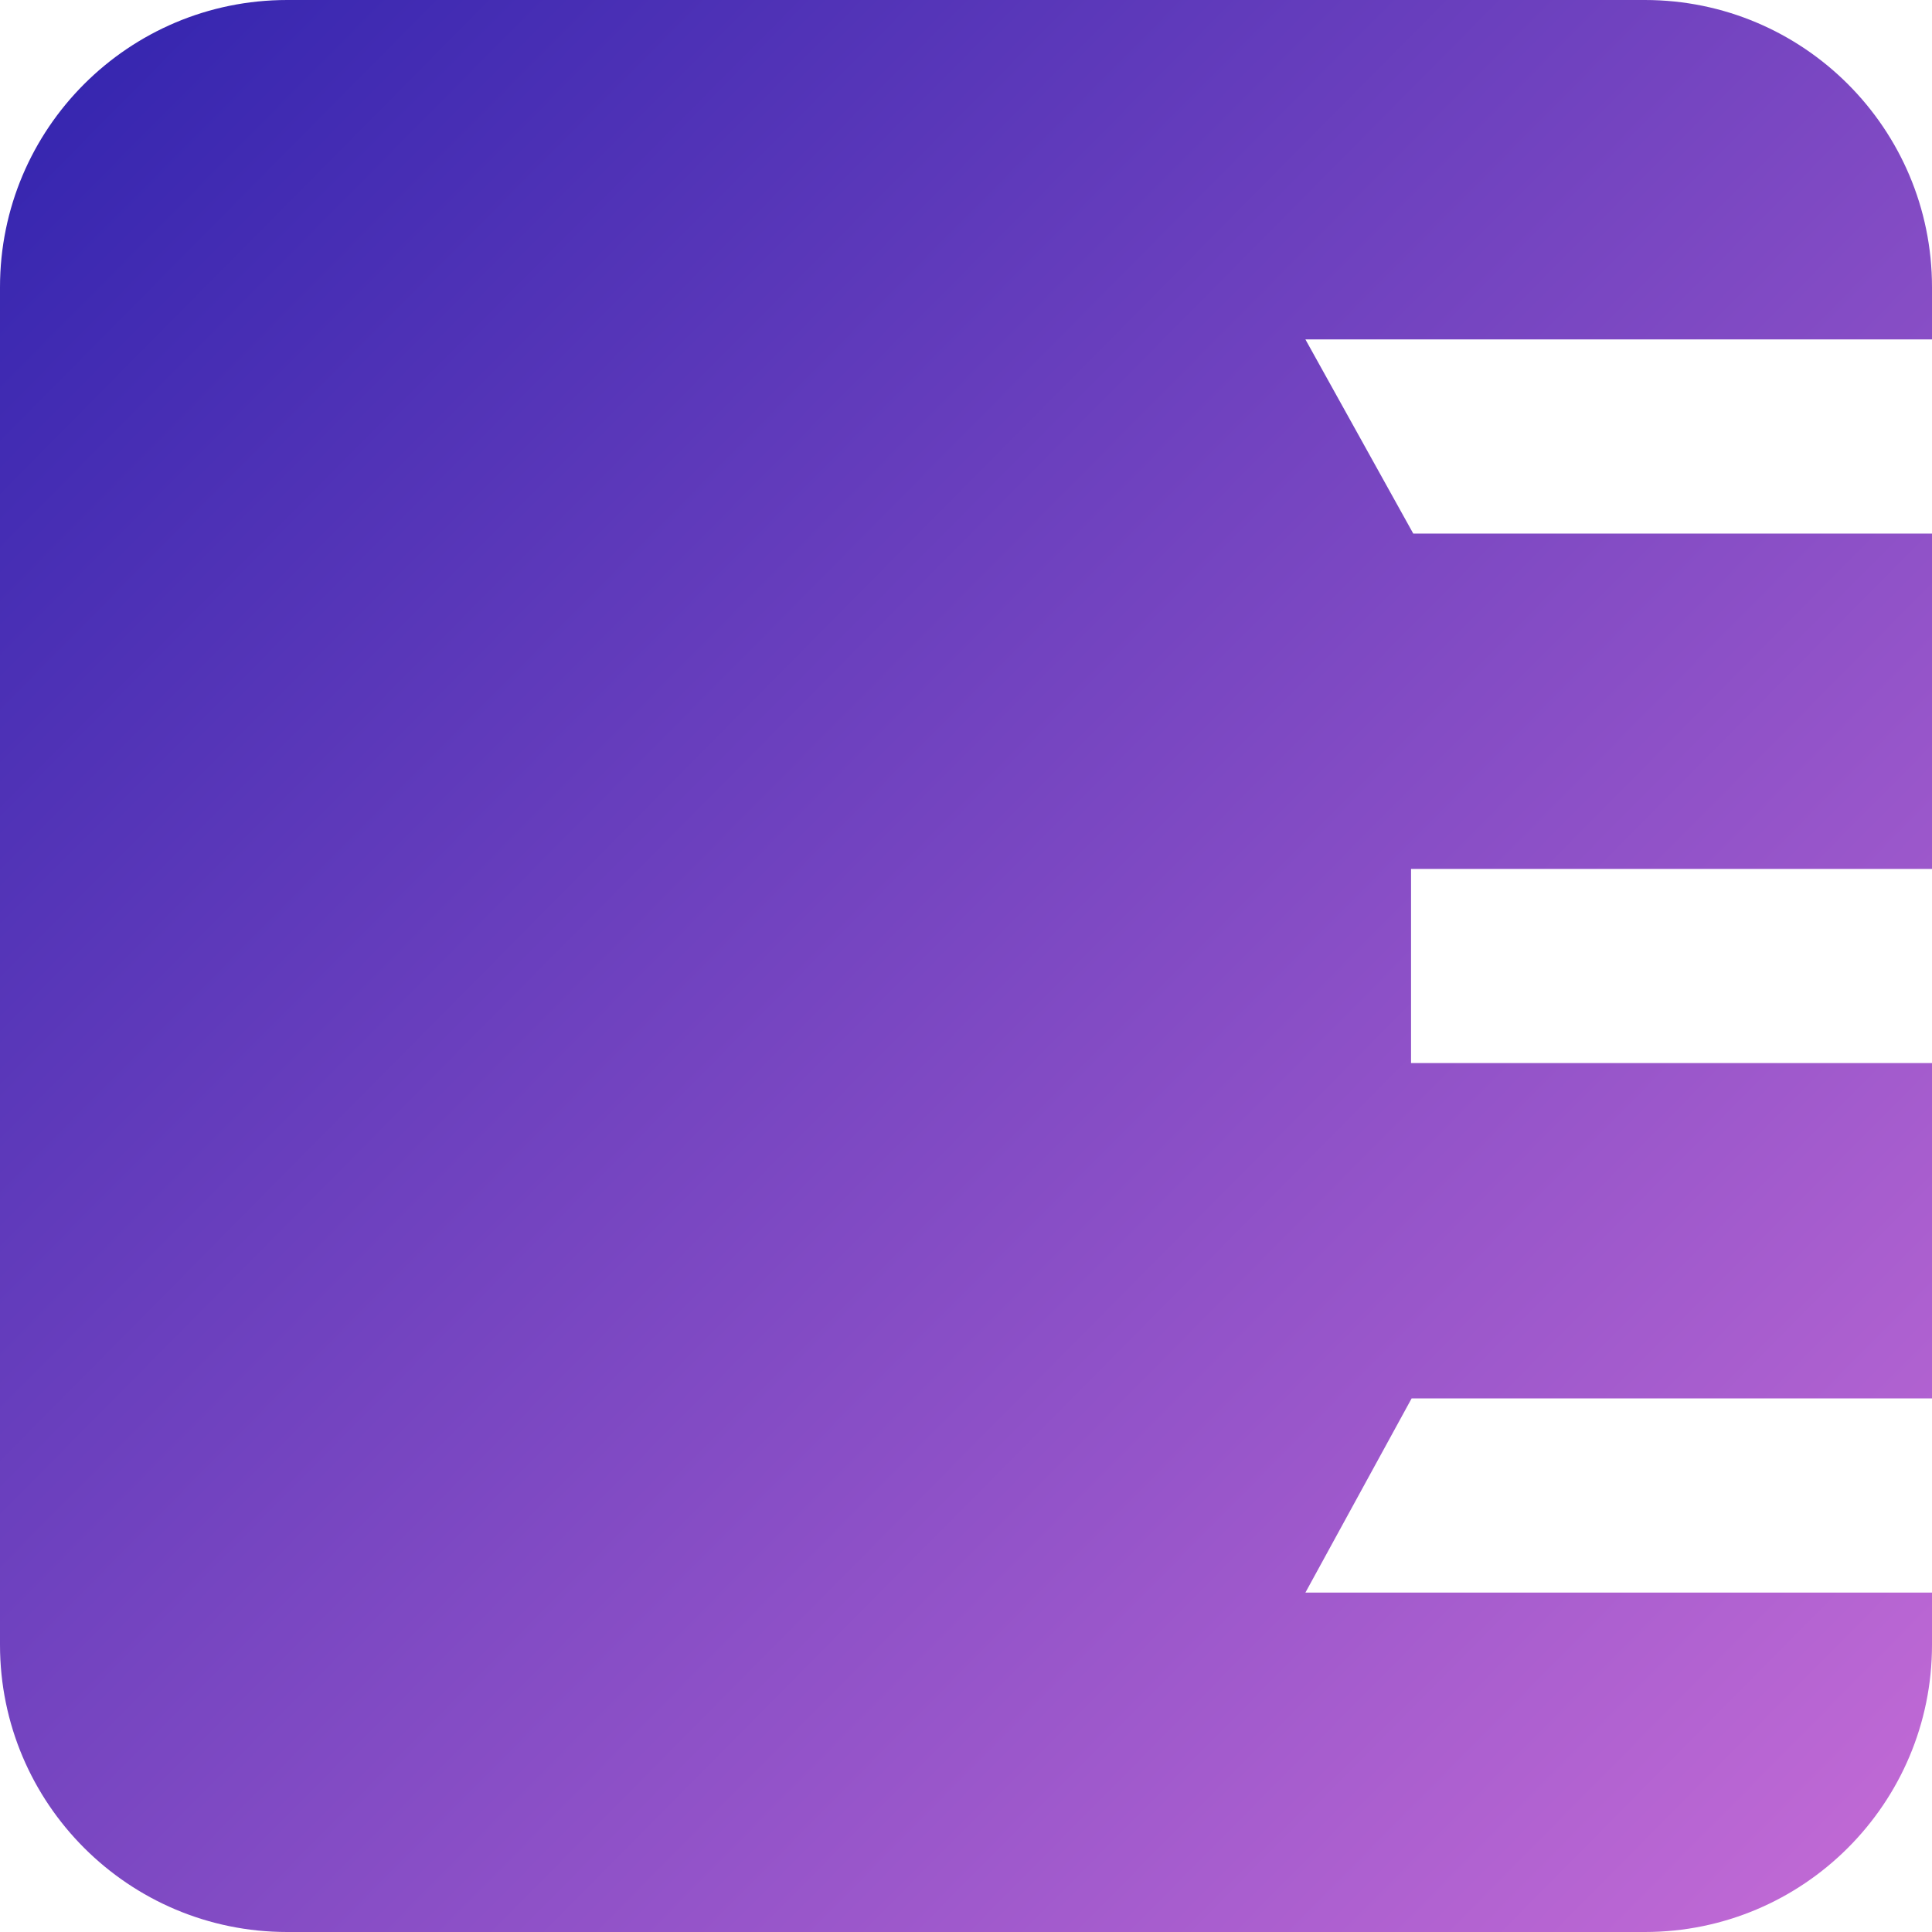
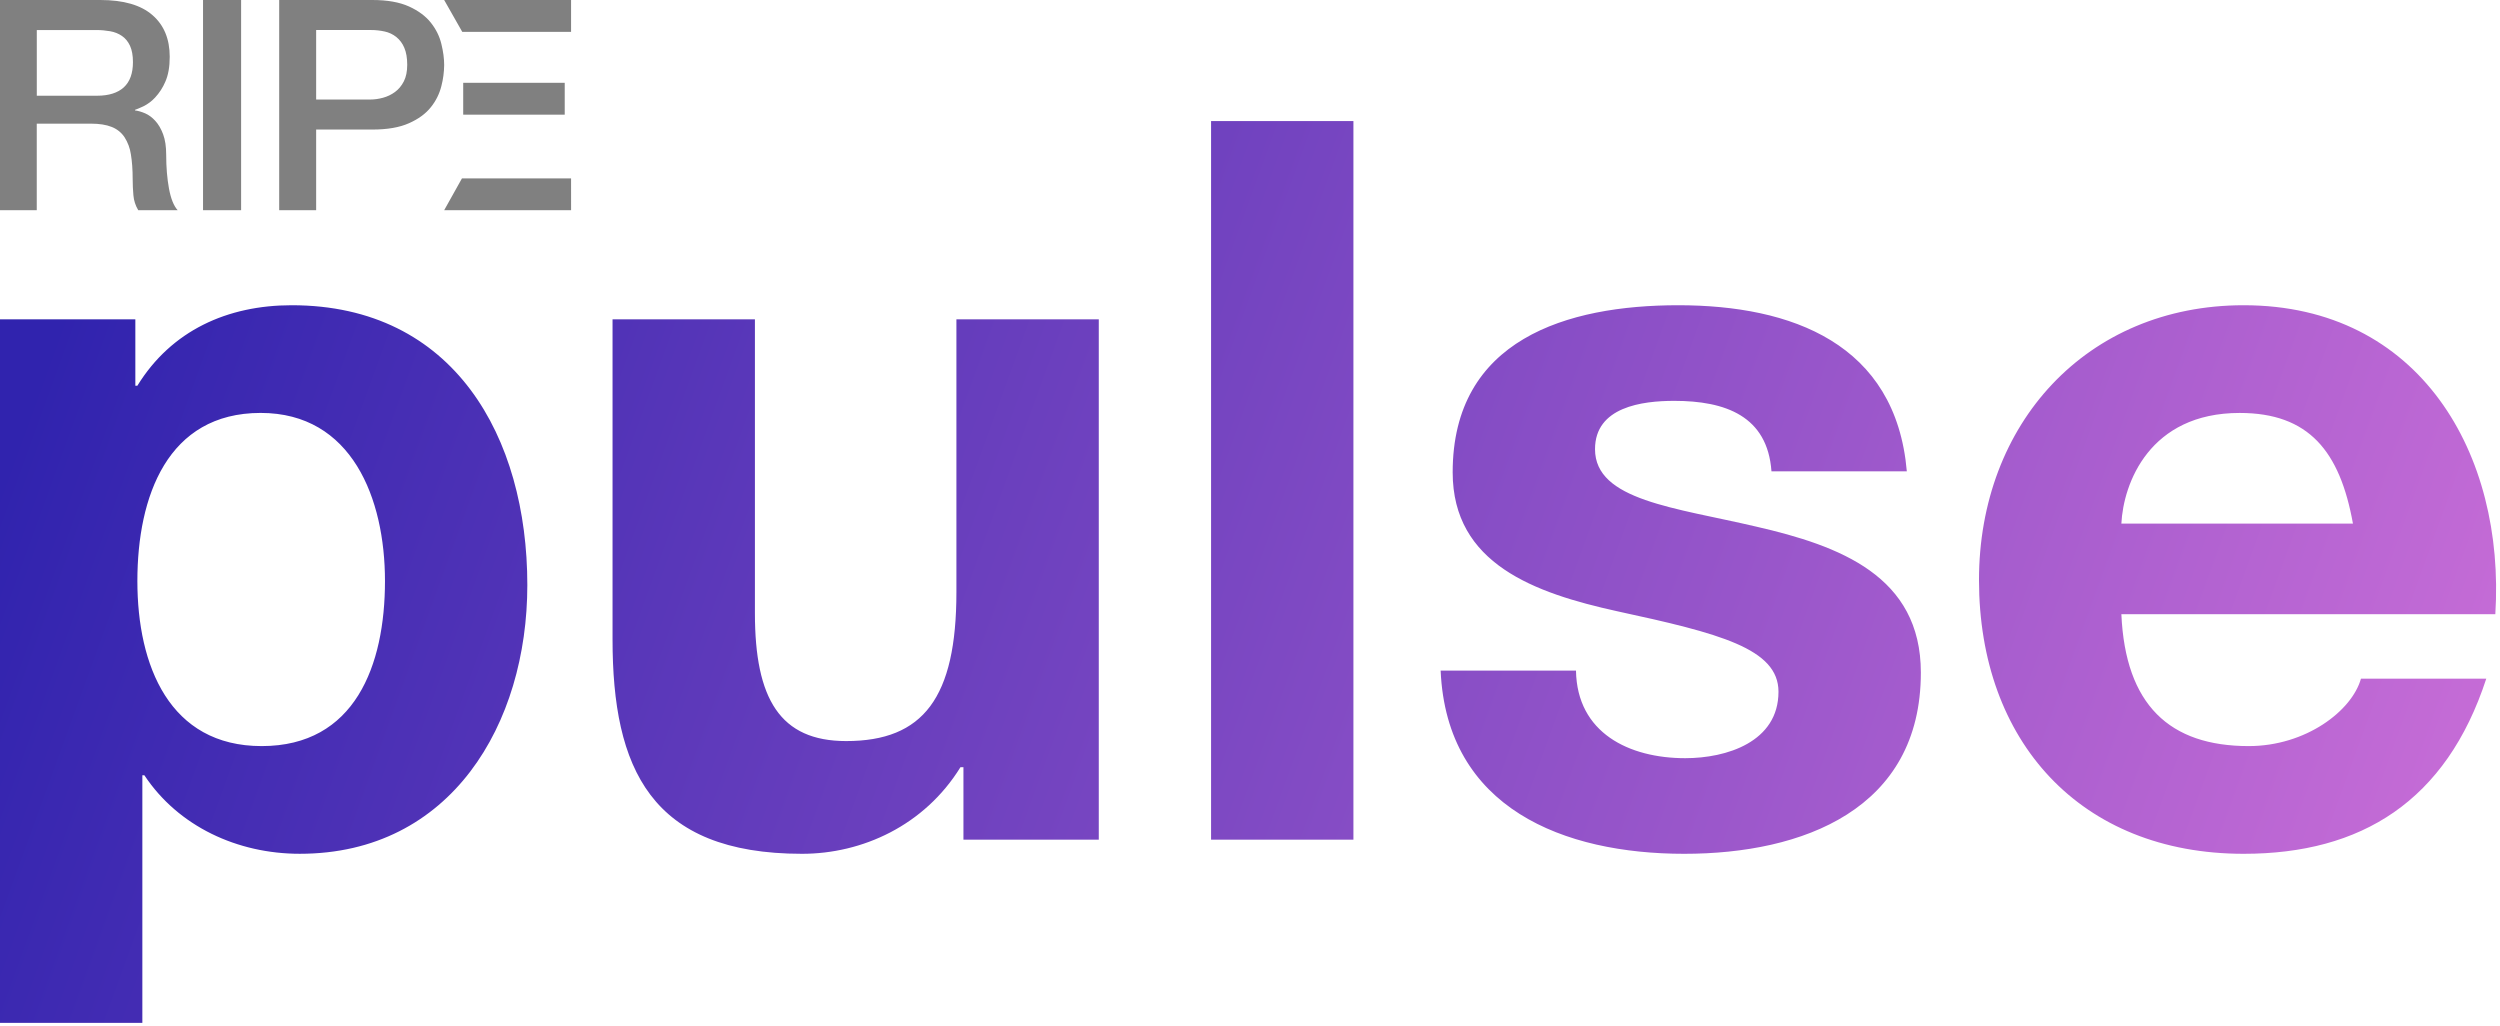
- <svg xmlns="http://www.w3.org/2000/svg" width="40" height="40" viewBox="0 0 40 40">
+ <svg xmlns="http://www.w3.org/2000/svg" viewBox="0 0 117 48">
  <defs>
-     <linearGradient id="a" x1="0%" x2="102%" y1="0%" y2="101%">
-       <stop offset="0%" stop-color="#3023AE" />
-       <stop offset="100%" stop-color="#C86DD7" />
+     <linearGradient id="a" x2="102%" y1="43.473%" y2="56.658%">
+       <stop stop-color="#3023AE" offset="0" />
+       <stop stop-color="#C86DD7" offset="1" />
    </linearGradient>
  </defs>
-   <path fill="url(#a)" fill-rule="evenodd" d="M40 28.953H29.226l-2.199 4.02H40v1.081A5.946 5.946 0 0134.054 40H5.946A5.946 5.946 0 010 34.054V5.946A5.946 5.946 0 015.946 0h28.108A5.946 5.946 0 0140 5.946v1.081H27.027l2.233 4.02H40v6.943H29.214v4.02H40v6.943z" />
+   <g fill="none" fill-rule="evenodd">
+     <g fill="gray">
+       <path d="M20.787 0l.846 1.49h5.093V0zM21.678 5.367h4.751V3.876h-4.751zM26.726 8.348H21.62l-.833 1.49h5.94zM1.72 4.48h2.823c.55 0 .968-.133 1.253-.394.284-.262.426-.655.426-1.178 0-.312-.046-.567-.137-.765s-.218-.351-.378-.461c-.161-.11-.345-.184-.552-.22s-.42-.056-.64-.056H1.722v3.073zM0 0h4.694C5.777 0 6.59.234 7.131.704c.542.468.812 1.12.812 1.955 0 .47-.069.858-.206 1.165a2.543 2.543 0 01-.482.745 1.881 1.881 0 01-.543.406c-.18.082-.31.138-.393.165v.028c.146.018.305.064.475.137.17.074.328.191.474.352.147.16.27.37.366.627.096.257.144.578.144.964 0 .58.044 1.105.13 1.577.088.474.224.812.407 1.013H6.47a1.604 1.604 0 01-.227-.702 8.475 8.475 0 01-.034-.744c0-.45-.028-.838-.083-1.165a2.028 2.028 0 00-.302-.812 1.282 1.282 0 00-.6-.476c-.252-.101-.576-.152-.97-.152H1.72v4.051H0V0zM9.502 9.838h1.782V0H9.502zM14.796 4.658h2.532c.194 0 .393-.028.595-.083.203-.055.39-.144.56-.268.17-.125.31-.29.415-.496.107-.207.16-.467.16-.779 0-.321-.046-.588-.138-.8a1.276 1.276 0 00-.374-.502 1.33 1.33 0 00-.54-.255 2.921 2.921 0 00-.65-.07h-2.56v3.253zM13.066 0h4.359c.7 0 1.273.102 1.716.303.443.202.783.455 1.024.76.24.302.403.632.49.99.089.359.132.69.132.993a4.1 4.1 0 01-.131.984 2.565 2.565 0 01-.491.986c-.24.304-.581.554-1.024.75-.443.199-1.015.297-1.716.297h-2.629v3.775h-1.73V0z" />
+     </g>
+     <path d="M0 47.871V14.944h6.334v3.109h.094c1.595-2.59 4.223-3.768 7.225-3.768 7.601 0 11.026 6.17 11.026 13.095 0 6.5-3.565 12.577-10.65 12.577-2.91 0-5.678-1.272-7.273-3.675h-.094V47.87H0zm12.246-12.954c4.363 0 5.771-3.768 5.771-7.725 0-3.863-1.548-7.867-5.818-7.867-4.363 0-5.77 3.91-5.77 7.867s1.5 7.725 5.817 7.725zm39.177-19.973v24.354h-6.334v-3.392h-.14c-1.69 2.733-4.599 4.052-7.414 4.052-7.085 0-8.868-4.004-8.868-10.033v-14.98h6.663V28.7c0 4.004 1.173 5.982 4.27 5.982 3.612 0 5.16-2.026 5.16-6.972V14.944h6.663zm5.255 24.354V5.665h6.662v33.633h-6.662zm10.744-7.914h6.334c.047 2.92 2.487 4.099 5.114 4.099 1.924 0 4.363-.754 4.363-3.11 0-2.025-2.768-2.732-7.554-3.768-3.847-.848-7.694-2.214-7.694-6.5 0-6.218 5.348-7.82 10.557-7.82 5.302 0 10.18 1.79 10.697 7.772h-6.334c-.188-2.59-2.159-3.297-4.551-3.297-1.502 0-3.707.283-3.707 2.261 0 2.402 3.754 2.732 7.554 3.627 3.894.895 7.695 2.308 7.695 6.83 0 6.407-5.537 8.48-11.073 8.48-5.63 0-11.12-2.12-11.401-8.574zm49.359-2.638H99.28c.188 4.24 2.252 6.171 5.959 6.171 2.674 0 4.832-1.649 5.254-3.156h5.865c-1.877 5.747-5.865 8.197-11.354 8.197-7.648 0-12.387-5.276-12.387-12.813 0-7.302 5.02-12.86 12.387-12.86 8.258 0 12.246 6.971 11.777 14.46zm-17.501-4.24h10.838c-.61-3.39-2.065-5.18-5.302-5.18-4.223 0-5.443 3.297-5.536 5.18z" fill="url(#a)" />
+   </g>
</svg>
